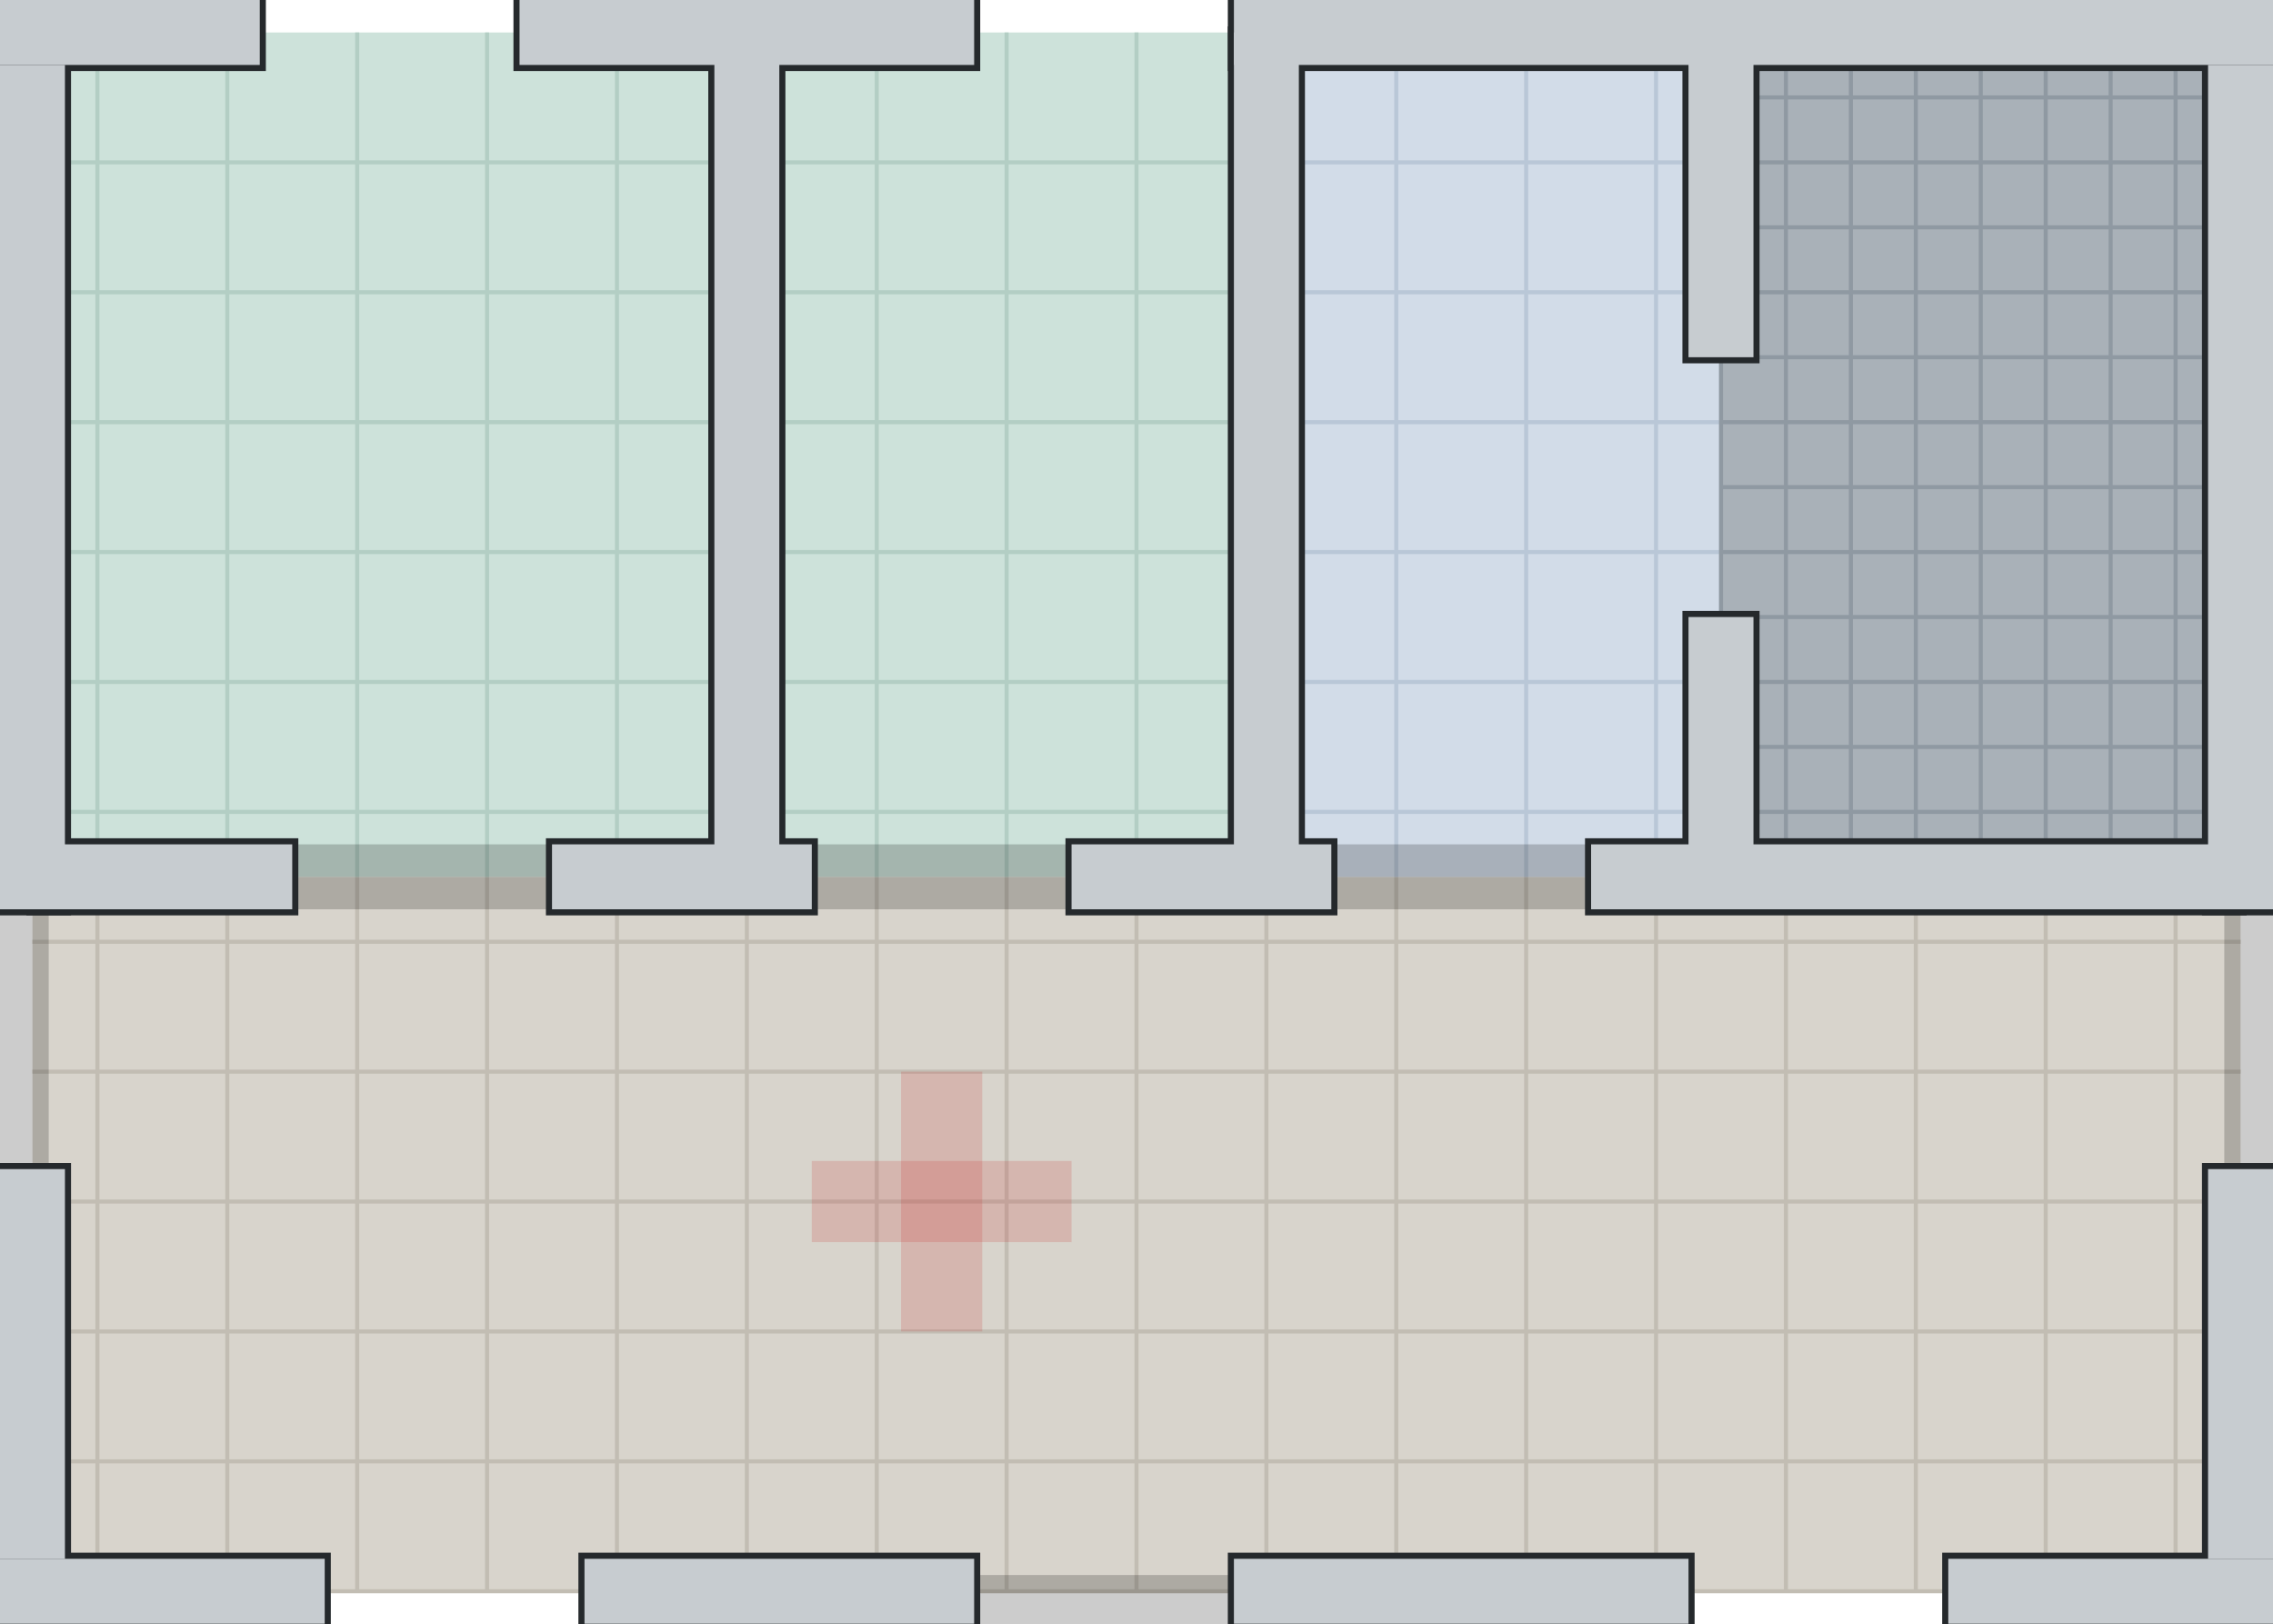
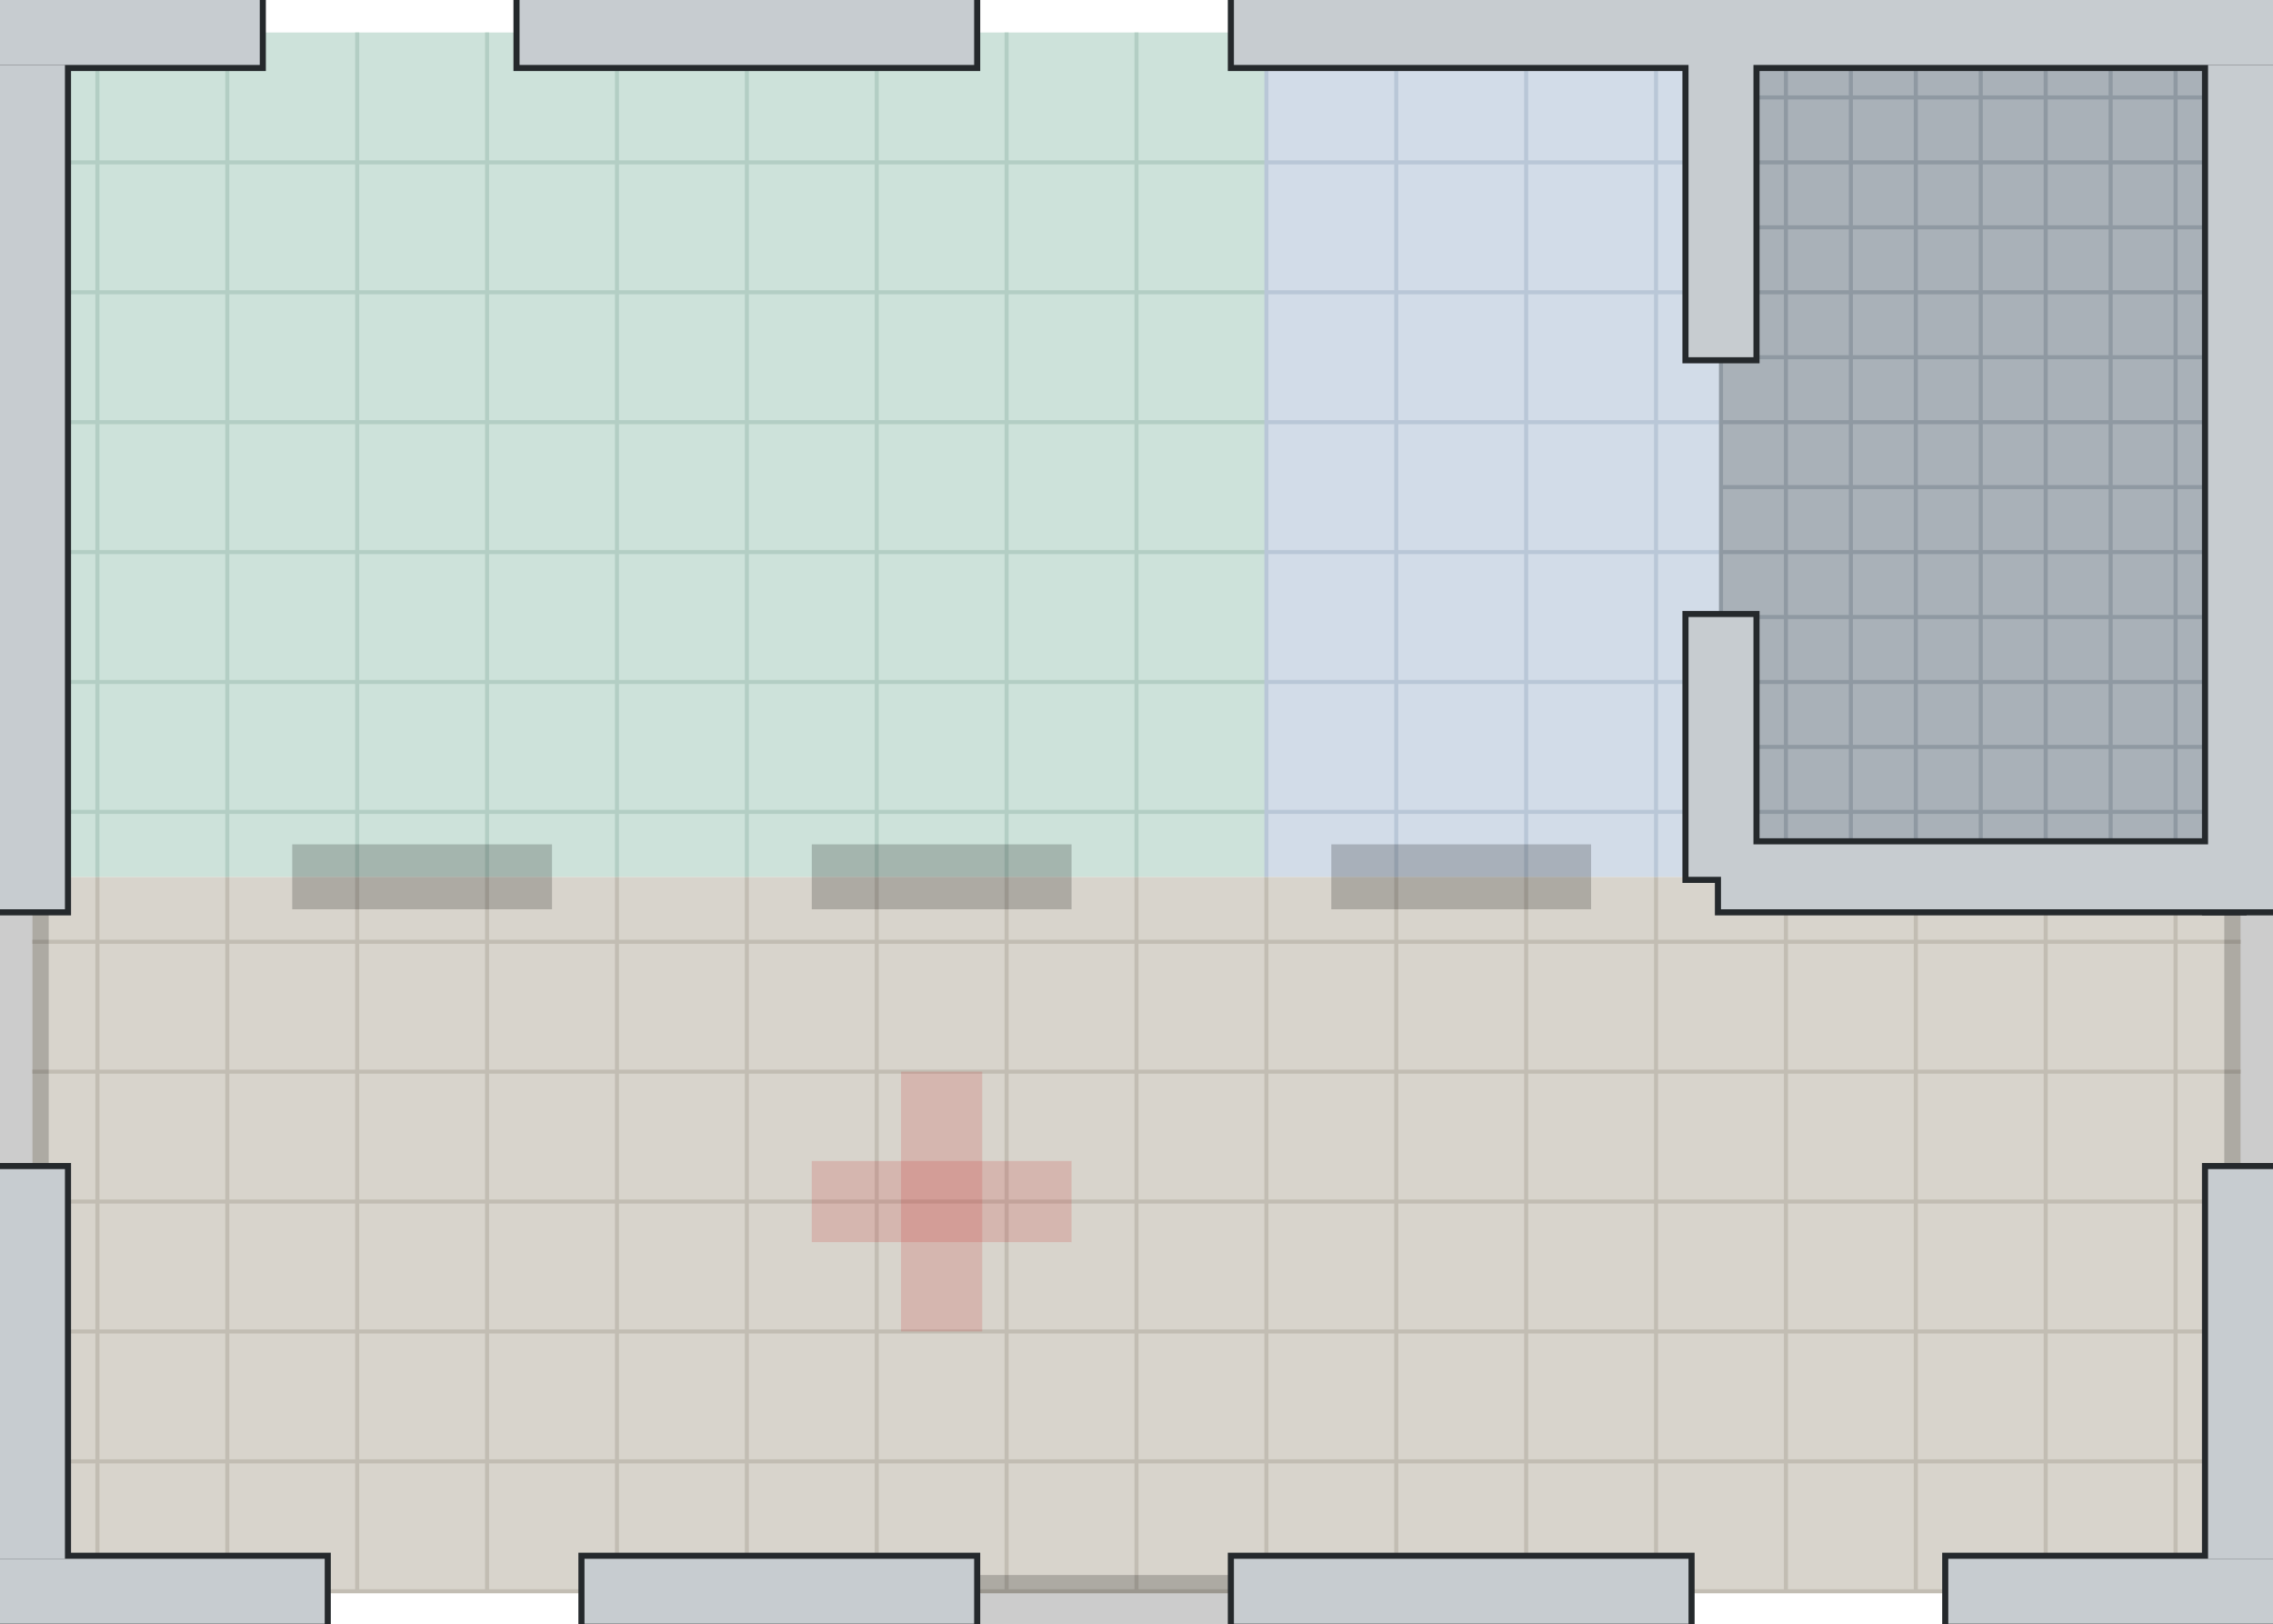
<svg xmlns="http://www.w3.org/2000/svg" width="1120" height="800" viewBox="0 0 1120 800">
  <rect x="16" y="432" width="1088" height="352" fill="#d8d4cc" />
  <path d="M48 432V784M112 432V784M176 432V784M240 432V784M304 432V784M368 432V784M432 432V784M496 432V784M560 432V784M624 432V784M688 432V784M752 432V784M816 432V784M880 432V784M944 432V784M1008 432V784M1072 432V784M16 784H1104M16 720H1104M16 656H1104M16 592H1104M16 528H1104M16 464H1104" stroke="#c2bdb3" stroke-width="2" fill="none" />
  <rect x="16" y="16" width="352" height="416" fill="#cde2da" />
  <path d="M48 16V432M112 16V432M176 16V432M240 16V432M304 16V432M16 400H368M16 336H368M16 272H368M16 208H368M16 144H368M16 80H368" stroke="#b3cec4" stroke-width="2" fill="none" />
  <rect x="368" y="16" width="256" height="416" fill="#cde2da" />
  <path d="M368 16V432M432 16V432M496 16V432M560 16V432M368 400H624M368 336H624M368 272H624M368 208H624M368 144H624M368 80H624" stroke="#b3cec4" stroke-width="2" fill="none" />
  <rect x="624" y="16" width="224" height="416" fill="#d2dce8" />
  <path d="M624 16V432M688 16V432M752 16V432M816 16V432M624 400H848M624 336H848M624 272H848M624 208H848M624 144H848M624 80H848" stroke="#b9c7d7" stroke-width="2" fill="none" />
  <rect x="848" y="16" width="256" height="416" fill="#a9b1b8" />
  <path d="M848 16V432M880 16V432M912 16V432M944 16V432M976 16V432M1008 16V432M1040 16V432M1072 16V432M848 432H1104M848 400H1104M848 368H1104M848 336H1104M848 304H1104M848 272H1104M848 240H1104M848 208H1104M848 176H1104M848 144H1104M848 112H1104M848 80H1104M848 48H1104" stroke="#8f99a2" stroke-width="2" fill="none" />
  <rect x="444" y="528" width="40" height="128" fill="#c8312e" fill-opacity="0.18" />
  <rect x="400" y="572" width="128" height="40" fill="#c8312e" fill-opacity="0.18" />
  <rect x="480" y="776" width="128" height="32" fill="#00000033" />
  <rect x="-8" y="448" width="32" height="128" fill="#00000033" />
  <rect x="1096" y="448" width="32" height="128" fill="#00000033" />
  <rect x="144" y="416" width="128" height="32" fill="#00000033" />
  <rect x="400" y="416" width="128" height="32" fill="#00000033" />
  <rect x="656" y="416" width="128" height="32" fill="#00000033" />
  <rect x="-3" y="765" width="166" height="38" fill="#25292c" />
  <rect x="285" y="765" width="198" height="38" fill="#25292c" />
  <rect x="605" y="765" width="230" height="38" fill="#25292c" />
  <rect x="957" y="765" width="166" height="38" fill="#25292c" />
  <rect x="-3" y="-3" width="134" height="38" fill="#25292c" />
  <rect x="253" y="-3" width="230" height="38" fill="#25292c" />
  <rect x="605" y="-3" width="518" height="38" fill="#25292c" />
  <rect x="-3" y="573" width="38" height="198" fill="#25292c" />
  <rect x="-3" y="29" width="38" height="422" fill="#25292c" />
  <rect x="1085" y="573" width="38" height="198" fill="#25292c" />
  <rect x="1085" y="29" width="38" height="422" fill="#25292c" />
-   <rect x="13" y="413" width="134" height="38" fill="#25292c" />
-   <rect x="269" y="413" width="134" height="38" fill="#25292c" />
-   <rect x="525" y="413" width="134" height="38" fill="#25292c" />
-   <rect x="781" y="413" width="326" height="38" fill="#25292c" />
-   <rect x="349" y="13" width="38" height="422" fill="#25292c" />
-   <rect x="605" y="13" width="38" height="422" fill="#25292c" />
+   <rect x="845" y="413" width="262" height="38" fill="#25292c" />
  <rect x="829" y="301" width="38" height="134" fill="#25292c" />
  <rect x="829" y="13" width="38" height="166" fill="#25292c" />
  <rect x="0" y="768" width="160" height="32" fill="#c7ccd0" />
  <rect x="288" y="768" width="192" height="32" fill="#c7ccd0" />
  <rect x="608" y="768" width="224" height="32" fill="#c7ccd0" />
  <rect x="960" y="768" width="160" height="32" fill="#c7ccd0" />
  <rect x="0" y="0" width="128" height="32" fill="#c7ccd0" />
  <rect x="256" y="0" width="224" height="32" fill="#c7ccd0" />
  <rect x="608" y="0" width="512" height="32" fill="#c7ccd0" />
  <rect x="0" y="576" width="32" height="192" fill="#c7ccd0" />
  <rect x="0" y="32" width="32" height="416" fill="#c7ccd0" />
  <rect x="1088" y="576" width="32" height="192" fill="#c7ccd0" />
  <rect x="1088" y="32" width="32" height="416" fill="#c7ccd0" />
-   <rect x="16" y="416" width="128" height="32" fill="#c7ccd0" />
-   <rect x="272" y="416" width="128" height="32" fill="#c7ccd0" />
-   <rect x="528" y="416" width="128" height="32" fill="#c7ccd0" />
-   <rect x="784" y="416" width="320" height="32" fill="#c7ccd0" />
-   <rect x="352" y="16" width="32" height="416" fill="#c7ccd0" />
-   <rect x="608" y="16" width="32" height="416" fill="#c7ccd0" />
+   <rect x="848" y="416" width="256" height="32" fill="#c7ccd0" />
  <rect x="832" y="304" width="32" height="128" fill="#c7ccd0" />
  <rect x="832" y="16" width="32" height="160" fill="#c7ccd0" />
</svg>
